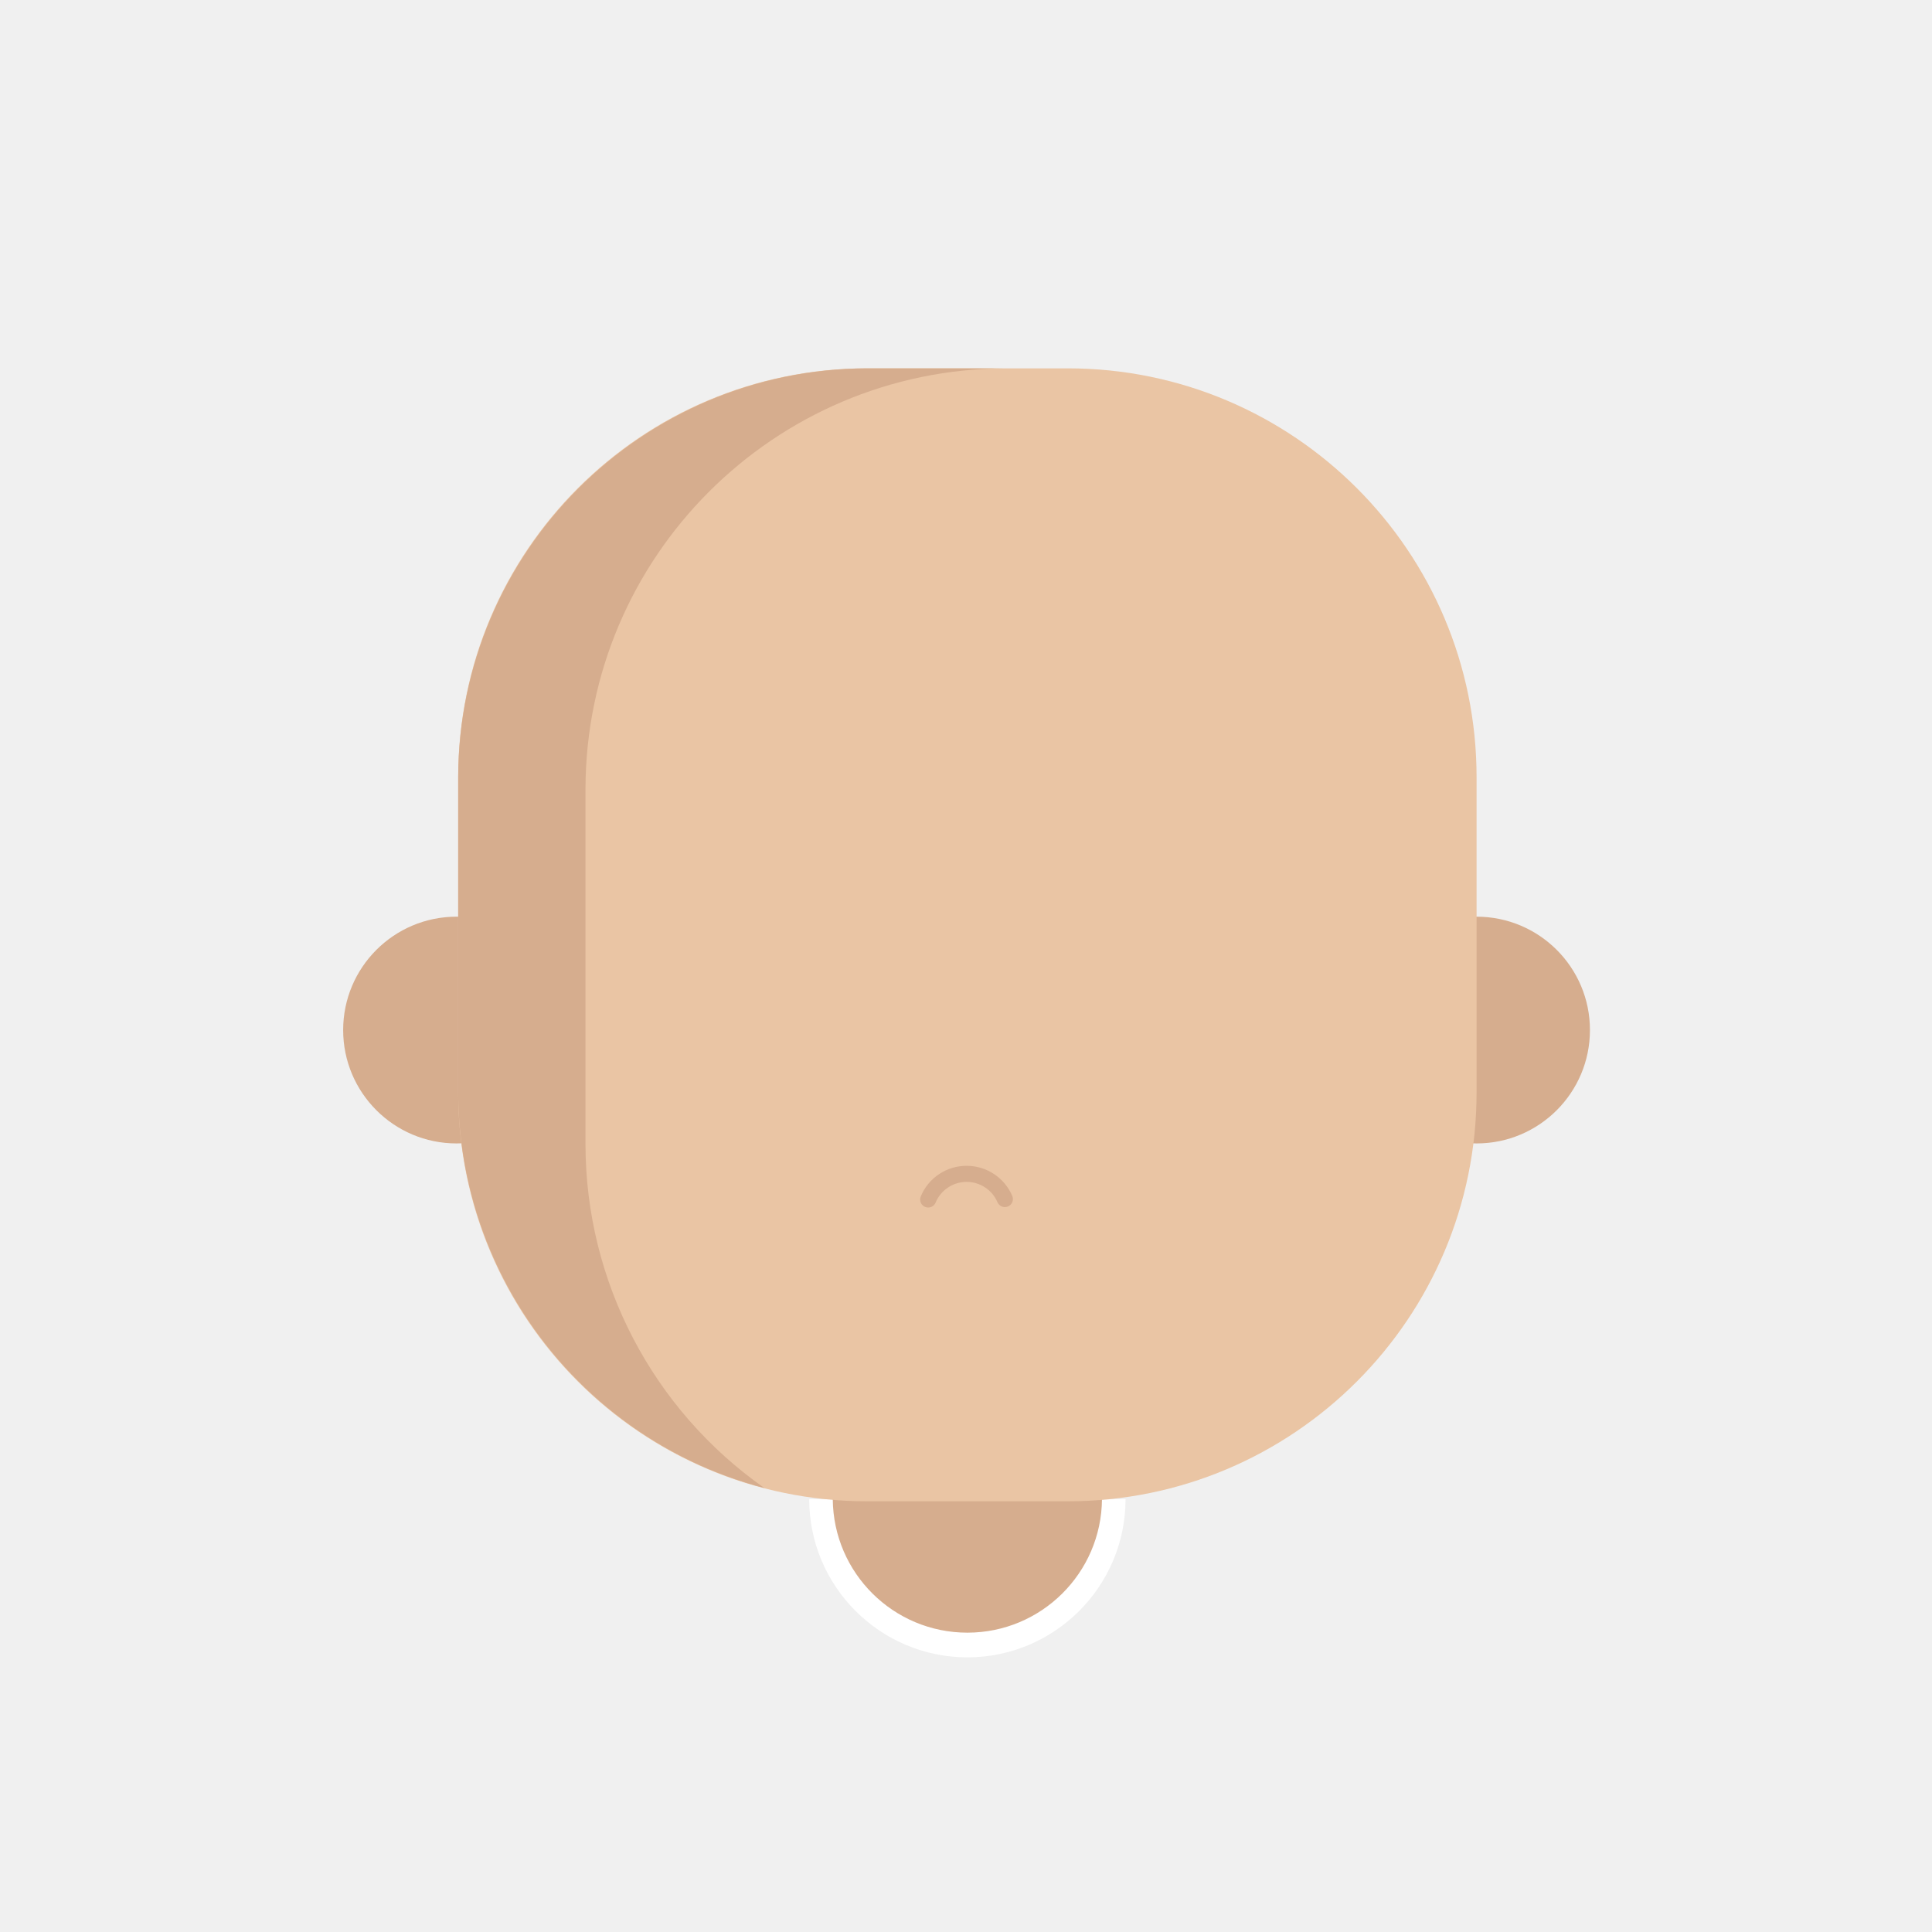
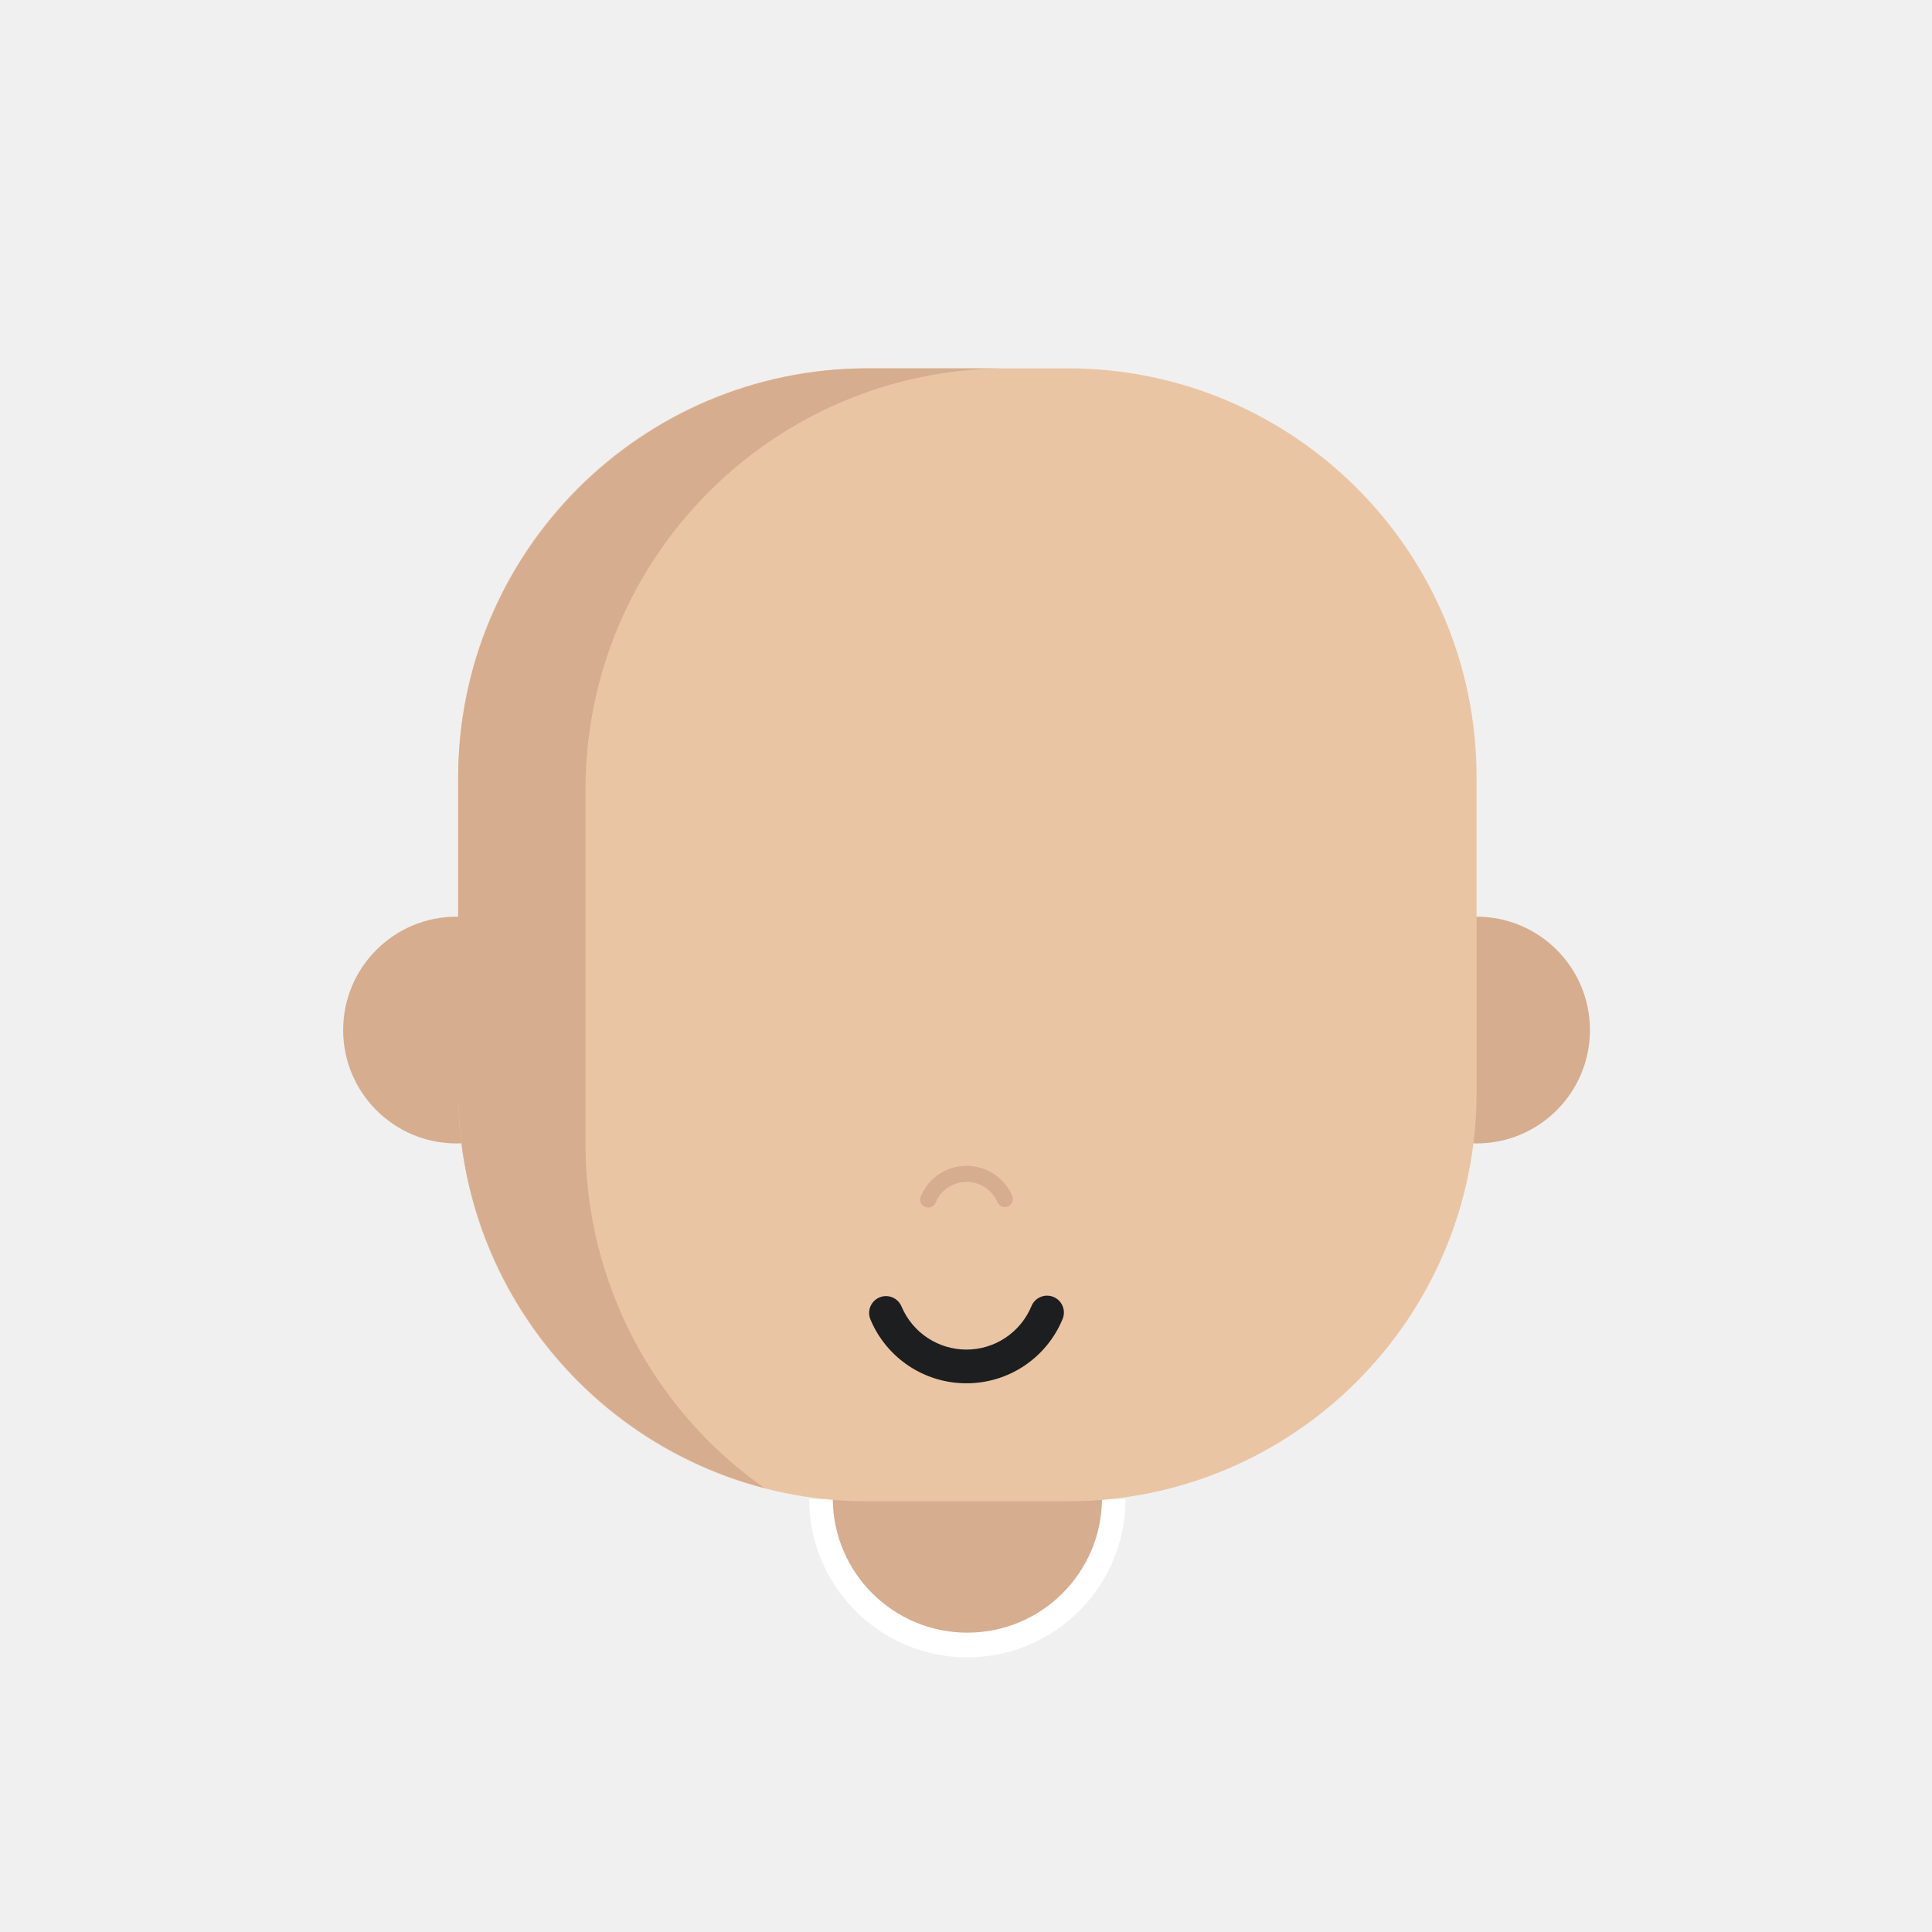
<svg xmlns="http://www.w3.org/2000/svg" width="200" height="200" viewBox="0 0 200 200">
  <path d="M115.297,155.195a15.155,15.155,0,0,1-30.309,0" fill="#d6ad8e" />
  <path d="M100.143,171.569A16.392,16.392,0,0,1,83.768,155.196h2.44a13.935,13.935,0,0,0,27.869,0h2.44A16.392,16.392,0,0,1,100.143,171.569Z" fill="#fff" />
  <circle cx="47.261" cy="106.631" r="11.737" fill="#d6ad8e" />
  <circle cx="152.854" cy="106.631" r="11.737" fill="#d6ad8e" />
  <rect x="47.431" y="38.131" width="105.423" height="117.283" rx="42.326" fill="#eac5a4" />
  <path d="M79.137,154.044a42.486,42.486,0,0,1-31.706-40.957V80.458A42.462,42.462,0,0,1,89.758,38.131h14.338A43.632,43.632,0,0,0,60.609,81.618v36.898A43.512,43.512,0,0,0,79.137,154.044Z" fill="#d6ad8e" />
  <path d="M100.064,120.685a5.13,5.13,0,0,1,4.734,3.138.832.832,0,0,1-1.532.648,3.476,3.476,0,0,0-6.414.025.832.832,0,0,1-1.538-.635A5.124,5.124,0,0,1,100.064,120.685Z" fill="#d6ad8e" />
  <rect width="200" height="200" fill="none" />
+   <path d="M100.044,143.197a10.757,10.757,0,0,1-9.926-6.58,1.744,1.744,0,1,1,3.212-1.359,7.288,7.288,0,0,0,13.448-.053,1.744,1.744,0,0,1,3.224,1.332A10.744,10.744,0,0,1,100.044,143.197Z" fill="#1c1e1f" />
+   <rect width="200" height="200" fill="none" />
</svg>
